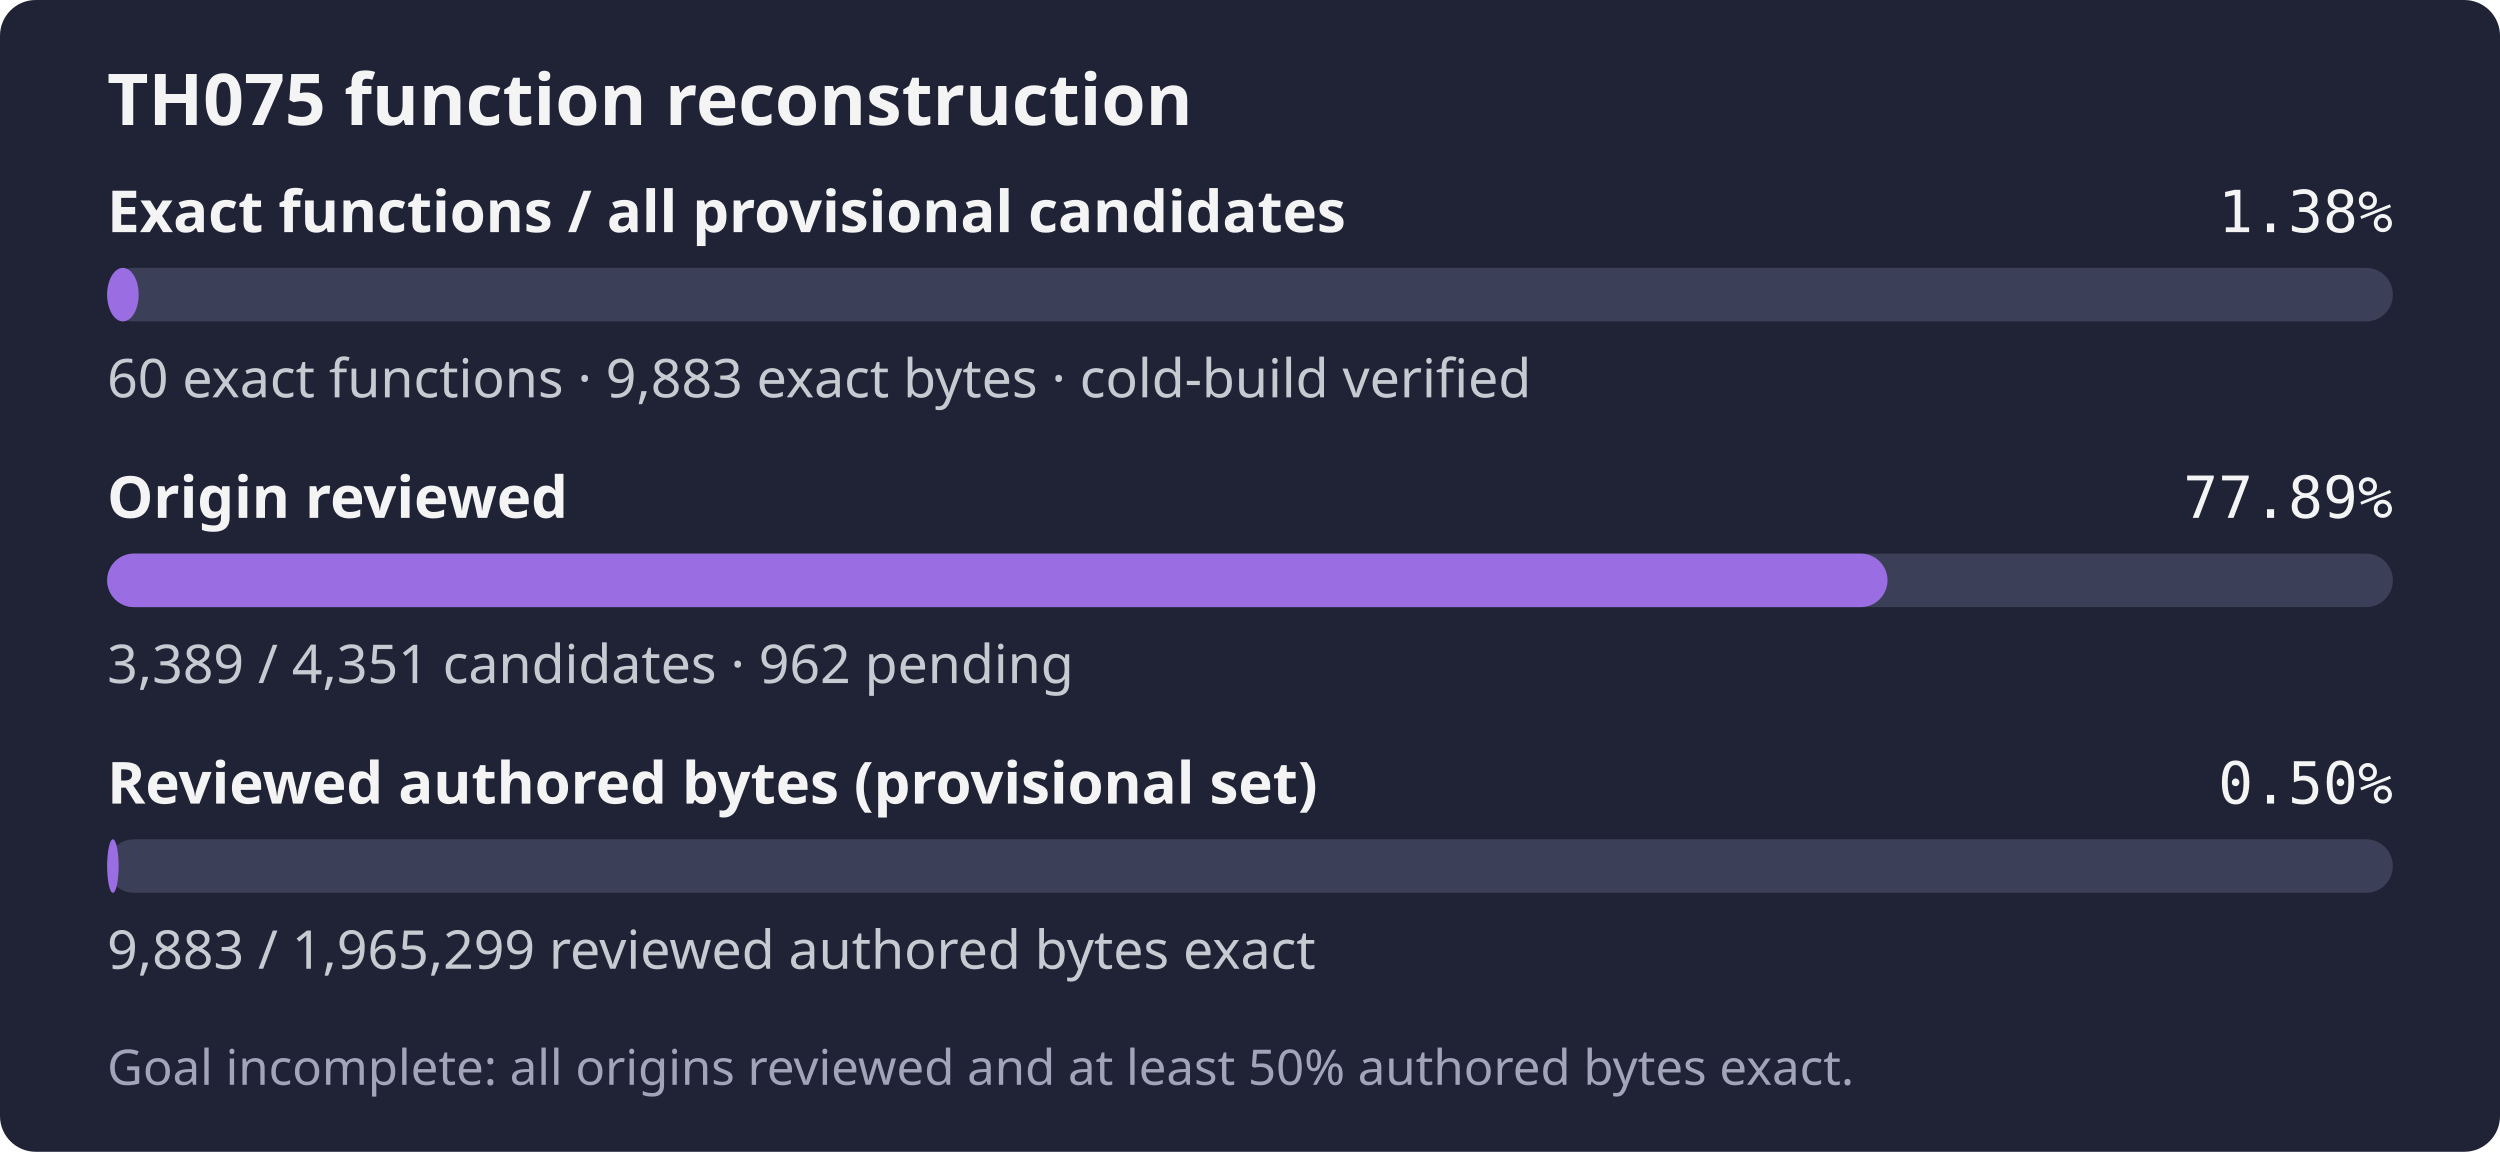
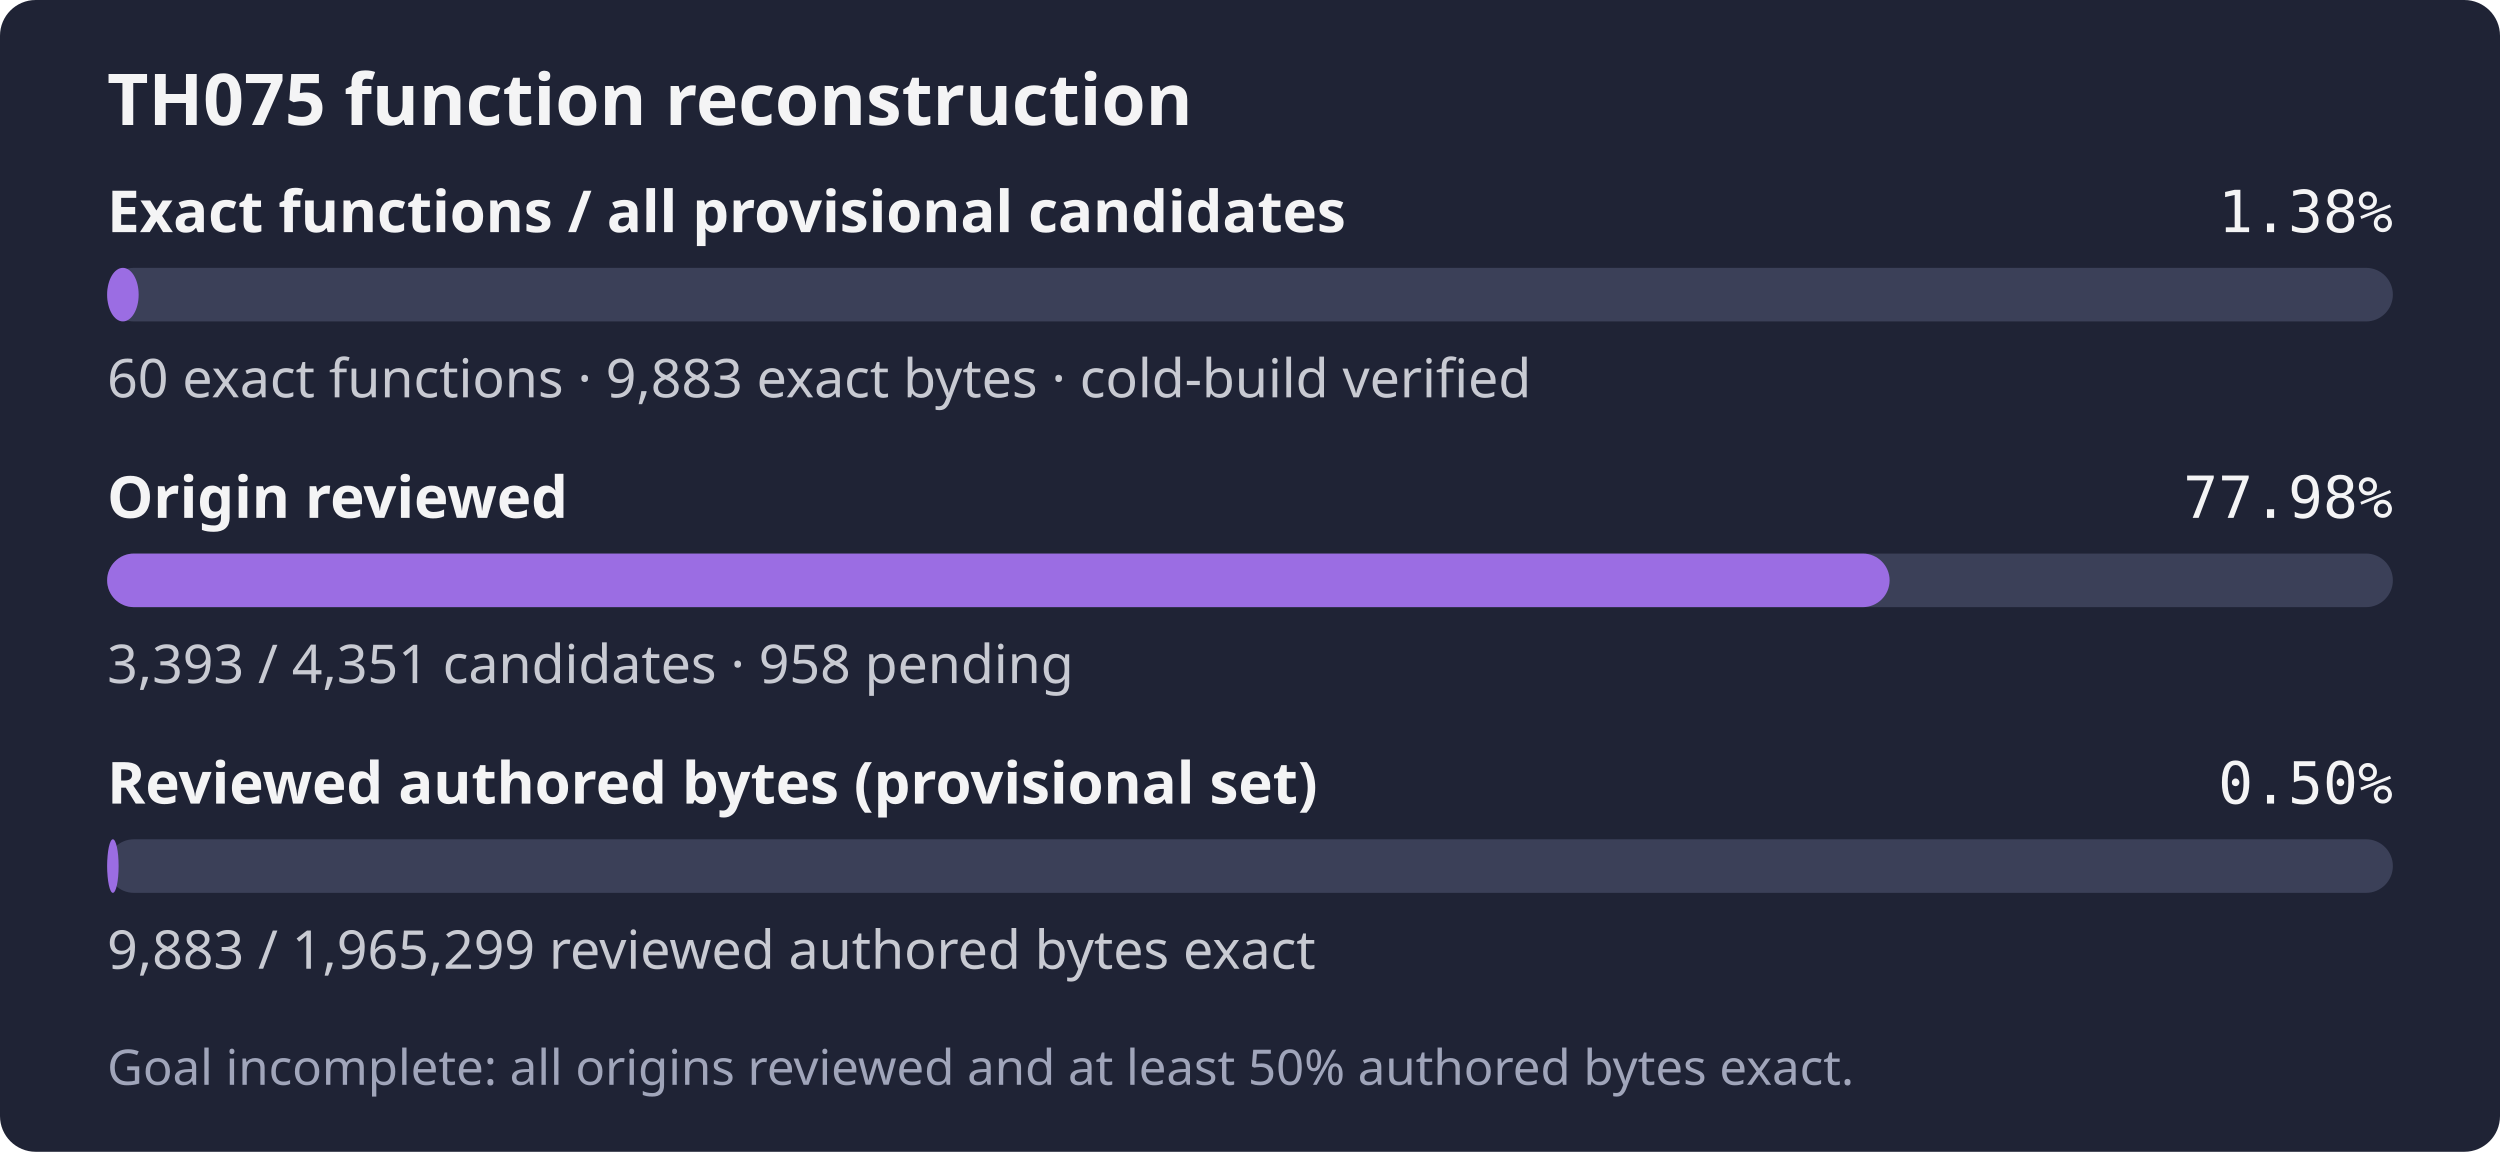
- <svg xmlns="http://www.w3.org/2000/svg" width="560" height="258" role="img" aria-label="TH075: 60 exact functions, 9,883 exact bytes; 3,389 of 4,351 candidates reviewed; Goal incomplete: all origins reviewed and at least 50% authored bytes exact.">
+ <svg xmlns="http://www.w3.org/2000/svg" width="560" height="258" role="img" aria-label="TH075: 60 exact functions, 9,883 exact bytes; 3,393 of 4,351 candidates reviewed; Goal incomplete: all origins reviewed and at least 50% authored bytes exact.">
  <rect width="560" height="258" rx="8" fill="#1f2335" />
  <text x="24" y="28" fill="#f4f4f5" font-family="sans-serif" font-size="16" font-weight="600">TH075 function reconstruction</text>
  <text x="24" y="52" fill="#f4f4f5" font-family="sans-serif" font-size="13" font-weight="600">Exact functions / all provisional candidates</text>
  <text x="536" y="52" fill="#f4f4f5" text-anchor="end" font-family="monospace" font-size="13">1.38%</text>
  <rect x="24" y="60" width="512" height="12" rx="6" fill="#3b4058" />
  <rect x="24" y="60" width="7.06" height="12" rx="6" fill="#9b6de3" />
  <text x="24" y="89" fill="#c8cad2" font-family="sans-serif" font-size="12">60 exact functions · 9,883 exact bytes · cold-build verified</text>
  <text x="24" y="116" fill="#f4f4f5" font-family="sans-serif" font-size="13" font-weight="600">Origin reviewed</text>
-   <text x="536" y="116" fill="#f4f4f5" text-anchor="end" font-family="monospace" font-size="13">77.89%</text>
+   <text x="536" y="116" fill="#f4f4f5" text-anchor="end" font-family="monospace" font-size="13">77.98%</text>
  <rect x="24" y="124" width="512" height="12" rx="6" fill="#3b4058" />
-   <rect x="24" y="124" width="398.80" height="12" rx="6" fill="#9b6de3" />
-   <text x="24" y="153" fill="#c8cad2" font-family="sans-serif" font-size="12">3,389 / 4,351 candidates · 962 pending</text>
+   <rect x="24" y="124" width="399.27" height="12" rx="6" fill="#9b6de3" />
+   <text x="24" y="153" fill="#c8cad2" font-family="sans-serif" font-size="12">3,393 / 4,351 candidates · 958 pending</text>
  <text x="24" y="180" fill="#f4f4f5" font-family="sans-serif" font-size="13" font-weight="600">Reviewed authored bytes (provisional set)</text>
  <text x="536" y="180" fill="#f4f4f5" text-anchor="end" font-family="monospace" font-size="13">0.50%</text>
  <rect x="24" y="188" width="512" height="12" rx="6" fill="#3b4058" />
  <rect x="24" y="188" width="2.57" height="12" rx="6" fill="#9b6de3" />
  <text x="24" y="217" fill="#c8cad2" font-family="sans-serif" font-size="12">9,883 / 1,965,299 reviewed authored bytes exact</text>
  <text x="24" y="243" fill="#a0a5ba" font-family="sans-serif" font-size="11">Goal incomplete: all origins reviewed and at least 50% authored bytes exact.</text>
</svg>
